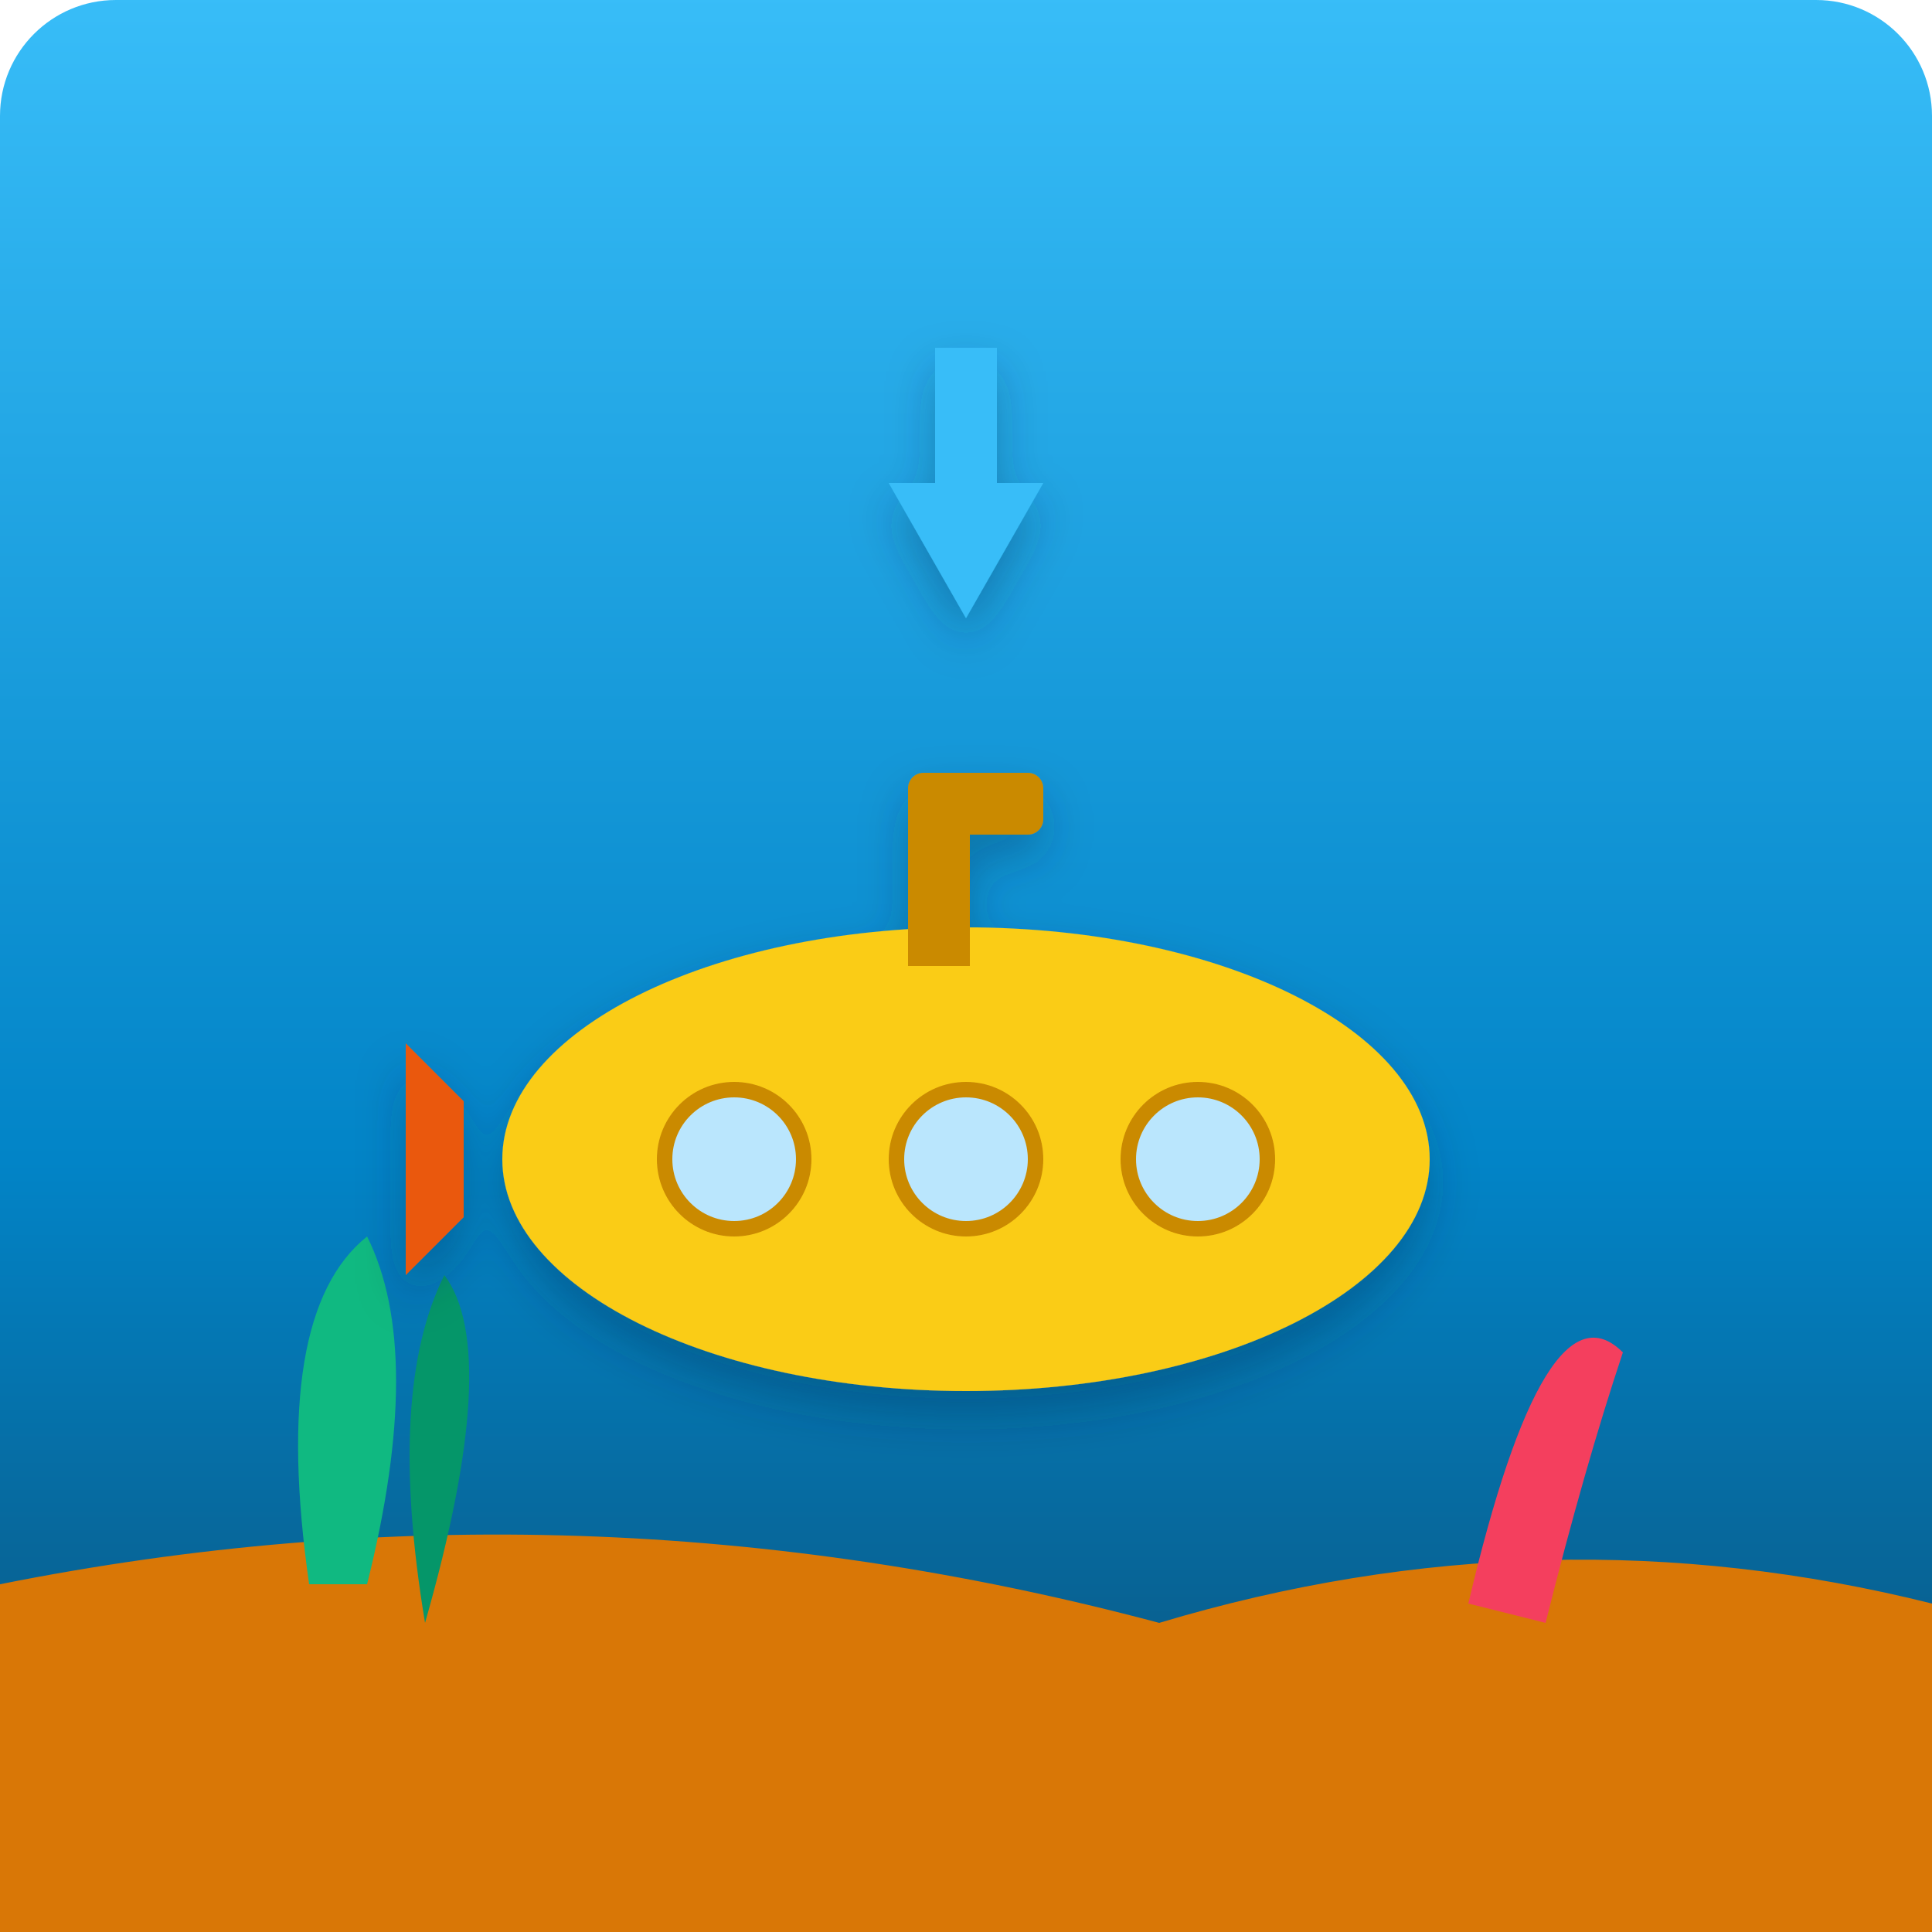
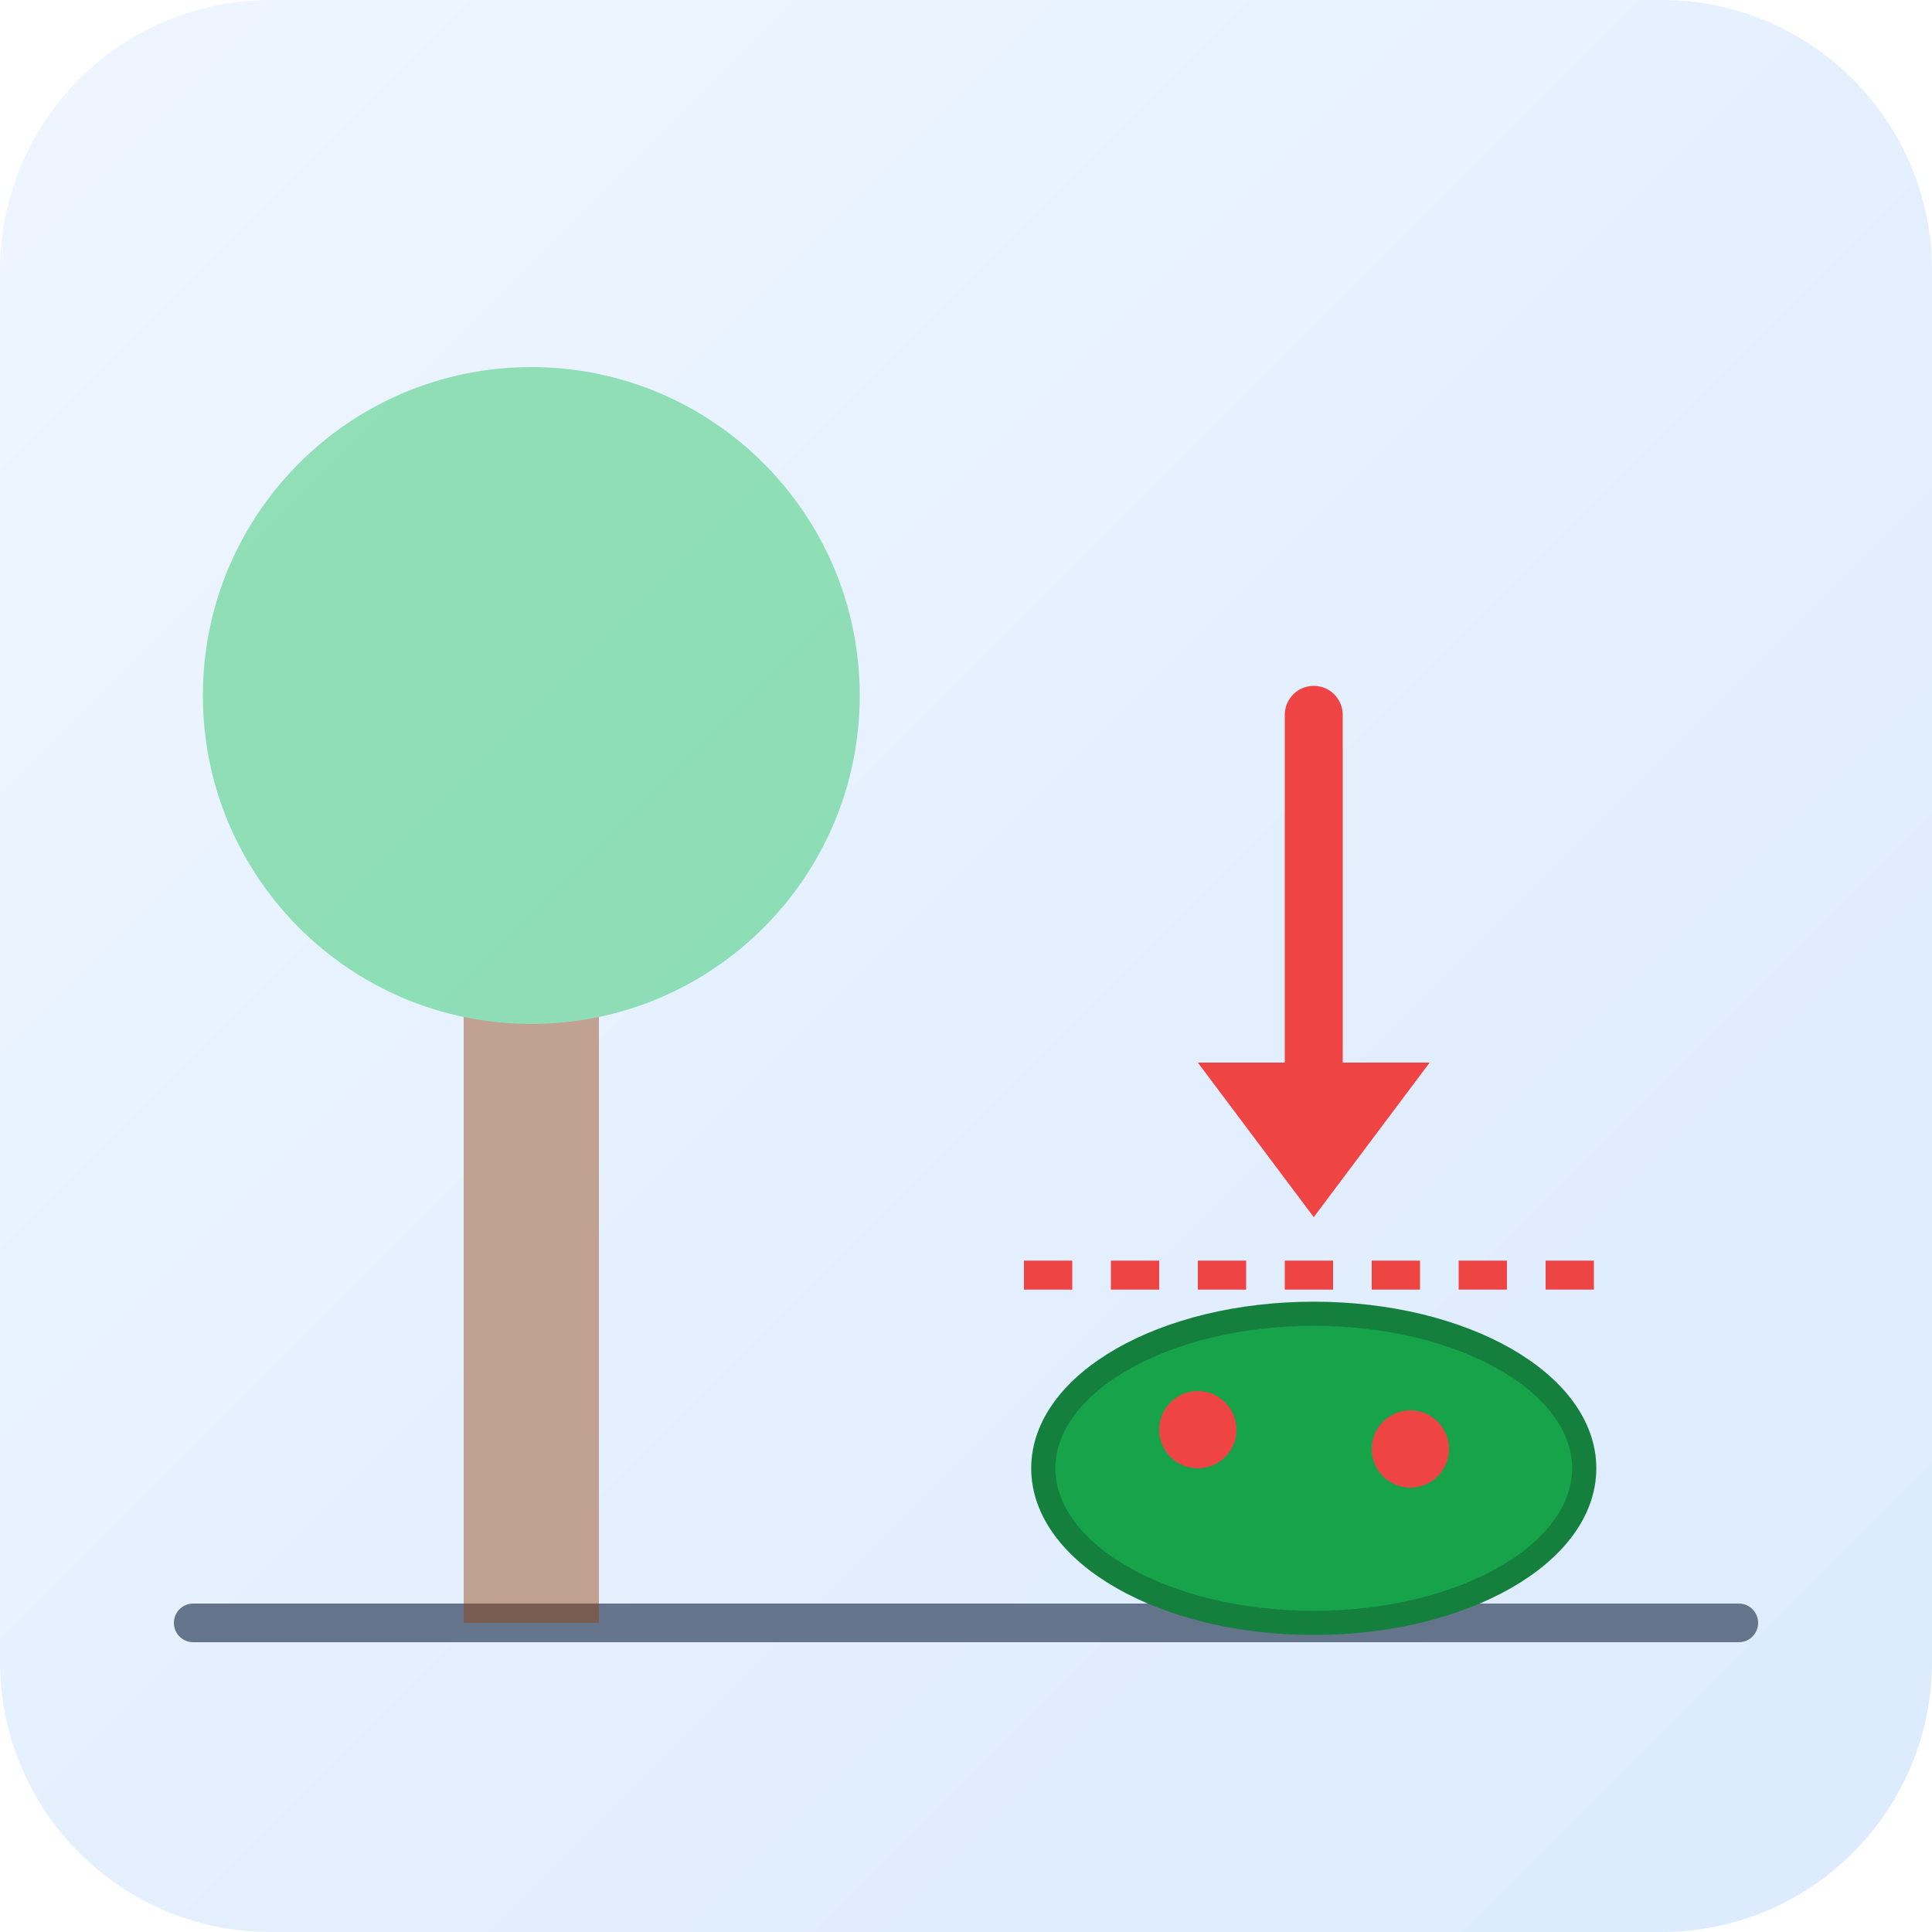
- <svg xmlns="http://www.w3.org/2000/svg" viewBox="0 0 500 500" width="100%" height="100%">
+ <svg xmlns="http://www.w3.org/2000/svg" viewBox="0 0 200 200">
  <defs>
-     <linearGradient id="bgDi" x1="0%" y1="0%" x2="0%" y2="100%">
-       <stop offset="0%" stop-color="#38bdf8" />
-       <stop offset="60%" stop-color="#0284c7" />
-       <stop offset="100%" stop-color="#0c4a6e" />
+     <linearGradient id="bg_di_low" x1="0" y1="0" x2="1" y2="1">
+       <stop offset="0%" stop-color="#eff6ff" />
+       <stop offset="100%" stop-color="#dbeafe" />
    </linearGradient>
-     <filter id="shadowDi" x="-10%" y="-10%" width="120%" height="120%">
-       <feDropShadow dx="0" dy="6" stdDeviation="6" flood-color="#082f49" flood-opacity="0.3" />
-     </filter>
  </defs>
-   <rect width="500" height="500" rx="30" fill="url(#bgDi)" />
-   <path d="M 0 410 Q 150 380 300 420 Q 400 390 500 415 L 500 500 L 0 500 Z" fill="#d97706" />
-   <path d="M 80 410 Q 70 340 95 320 Q 110 350 95 410 Z" fill="#10b981" />
-   <path d="M 110 420 Q 130 350 115 330 Q 100 360 110 420 Z" fill="#059669" />
-   <path d="M 380 415 Q 400 330 420 350 Q 410 380 400 420 Z" fill="#f43f5e" />
-   <g filter="url(#shadowDi)">
-     <ellipse cx="250" cy="300" rx="120" ry="60" fill="#facc15" />
-     <rect x="235" y="210" width="16" height="40" fill="#ca8a04" />
-     <rect x="235" y="200" width="35" height="16" rx="4" fill="#ca8a04" />
-     <circle cx="190" cy="300" r="18" fill="#bae6fd" stroke="#ca8a04" stroke-width="4" />
-     <circle cx="250" cy="300" r="18" fill="#bae6fd" stroke="#ca8a04" stroke-width="4" />
-     <circle cx="310" cy="300" r="18" fill="#bae6fd" stroke="#ca8a04" stroke-width="4" />
-     <polygon points="120,285 105,270 105,330 120,315" fill="#ea580c" />
-     <polygon points="250,160 230,125 242,125 242,90 258,90 258,125 270,125" fill="#38bdf8" />
+   <rect width="200" height="200" rx="28" fill="url(#bg_di_low)" />
+   <line x1="20" y1="168" x2="180" y2="168" stroke="#64748b" stroke-width="4" stroke-linecap="round" />
+   <g opacity="0.45">
+     <rect x="48" y="100" width="14" height="68" fill="#92400e" />
+     <circle cx="55" cy="72" r="34" fill="#22c55e" />
  </g>
+   <ellipse cx="136" cy="152" rx="28" ry="16" fill="#16a34a" stroke="#15803d" stroke-width="2.5" />
+   <circle cx="124" cy="148" r="4" fill="#ef4444" />
+   <circle cx="146" cy="150" r="4" fill="#ef4444" />
+   <line x1="106" y1="132" x2="166" y2="132" stroke="#ef4444" stroke-width="3" stroke-dasharray="5,4" />
+   <path d="M136 74 L136 118" stroke="#ef4444" stroke-width="6" stroke-linecap="round" />
+   <polygon points="136,126 124,110 148,110" fill="#ef4444" />
</svg>
